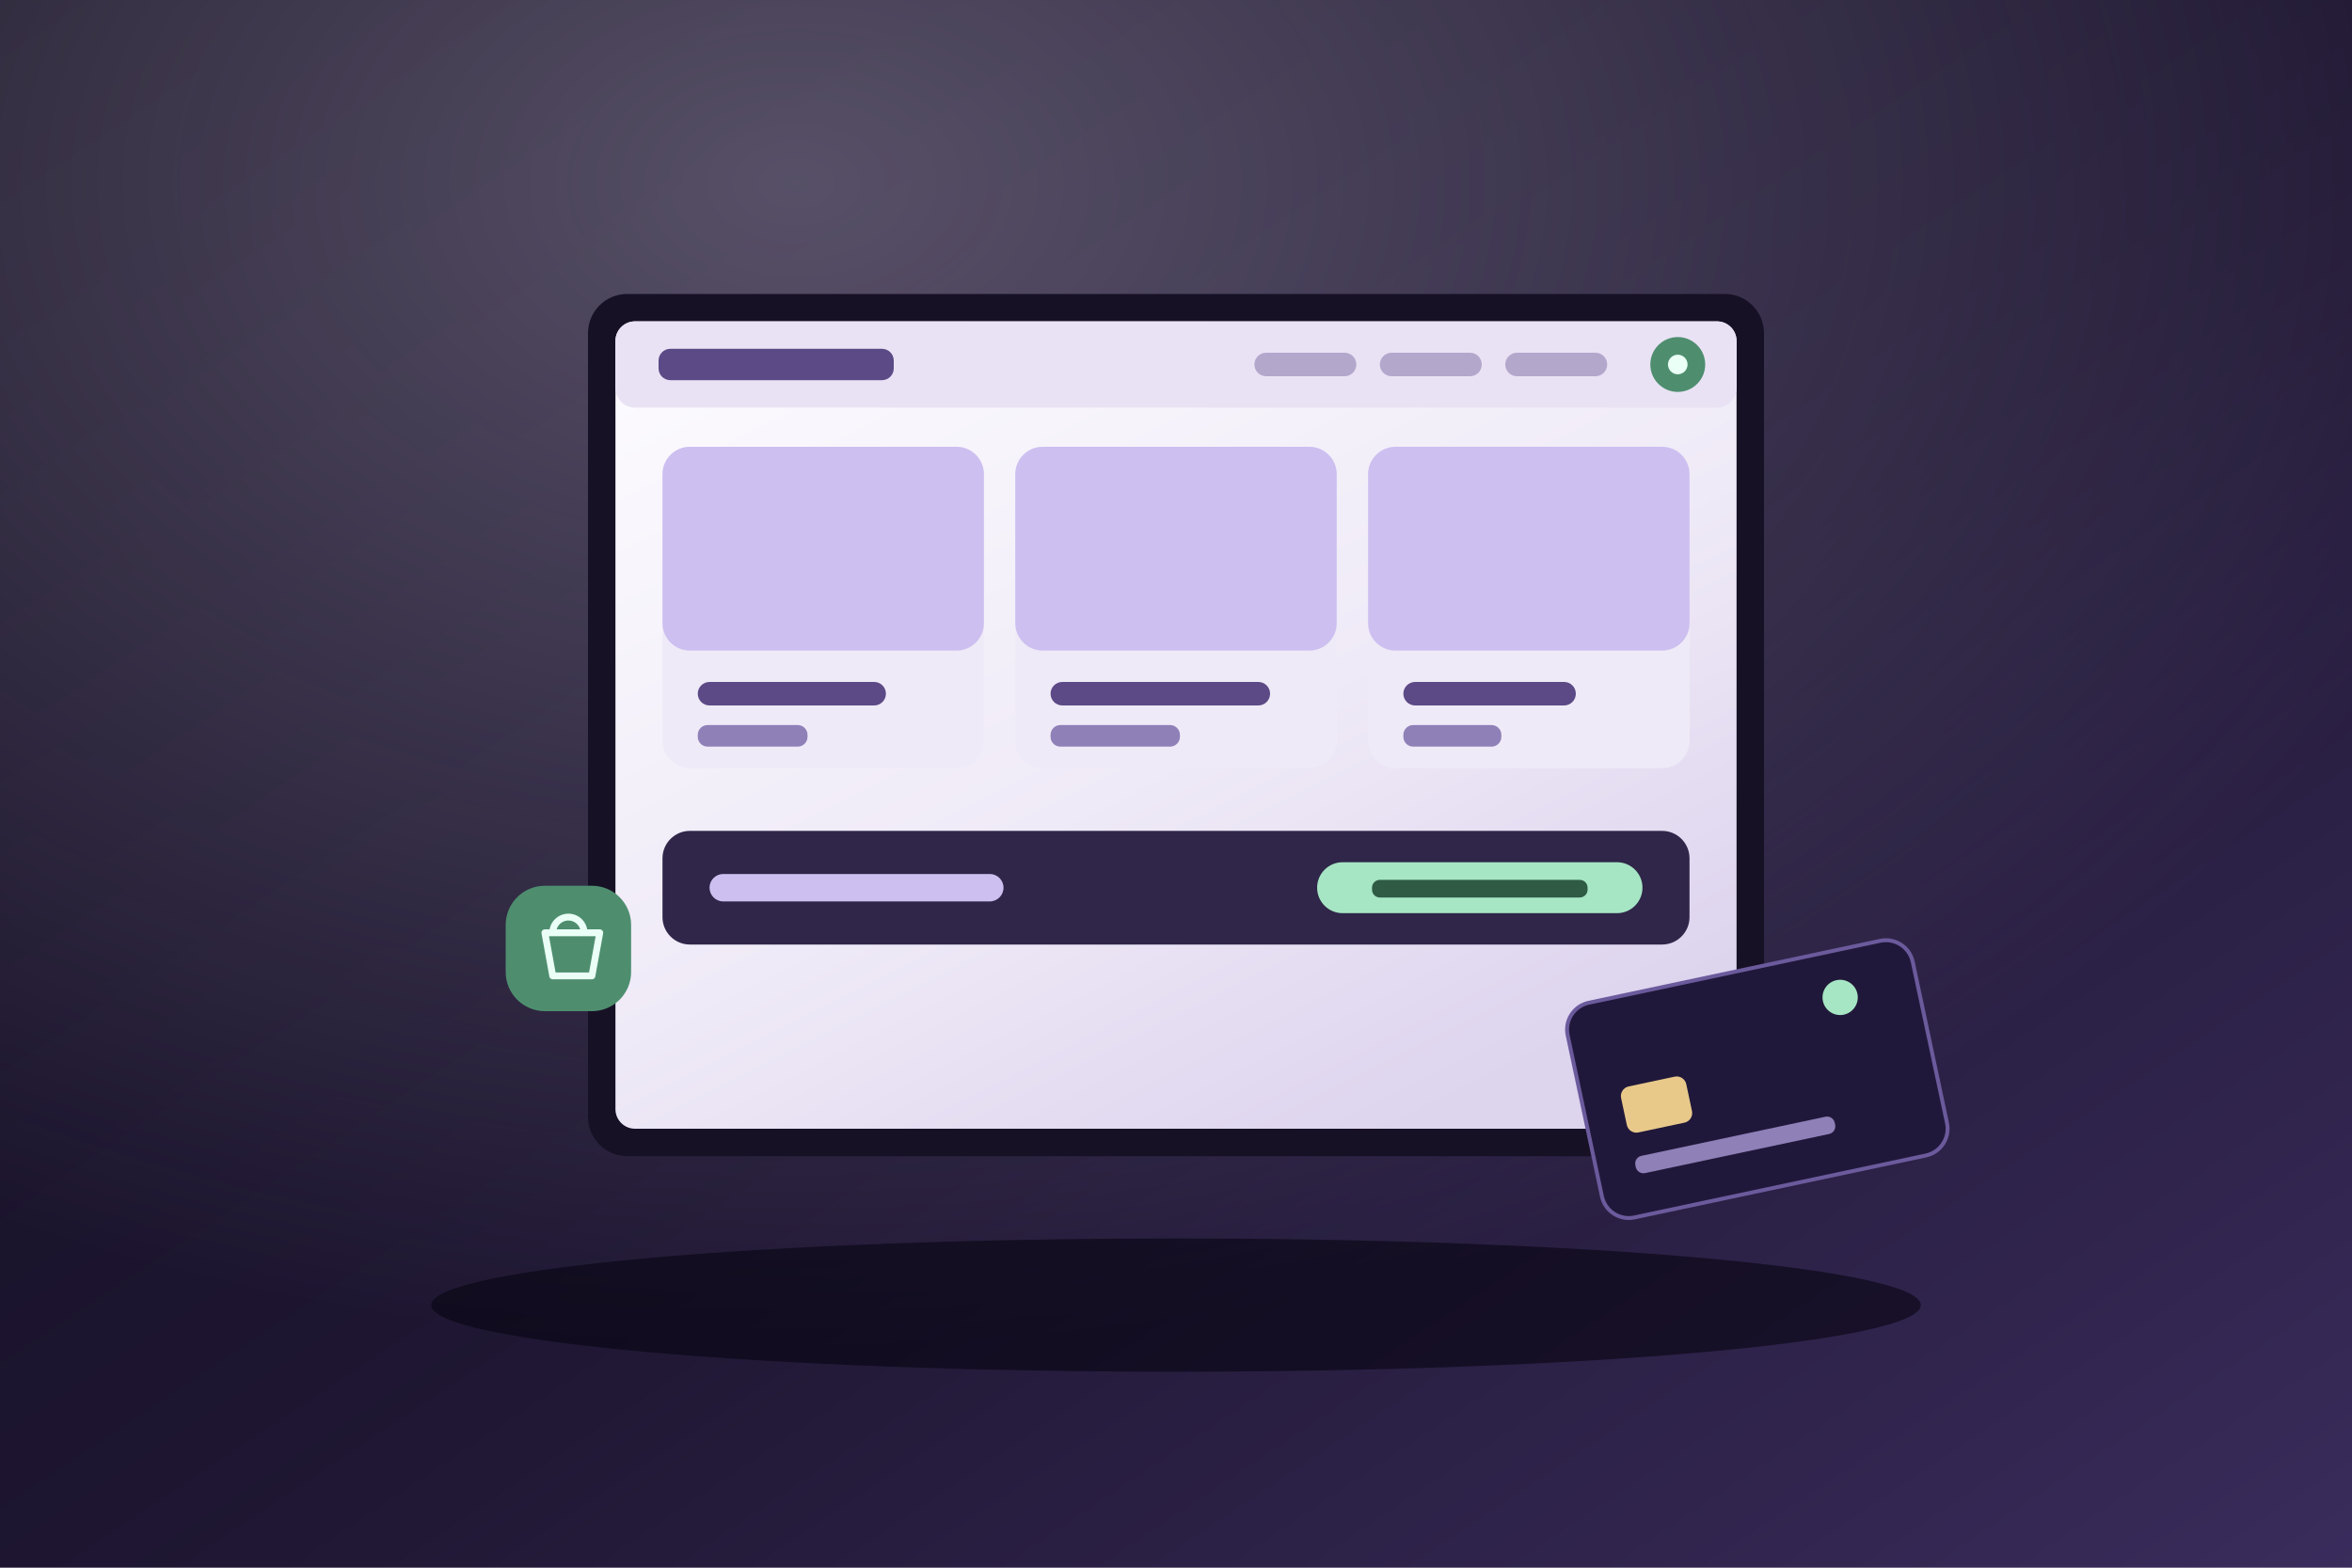
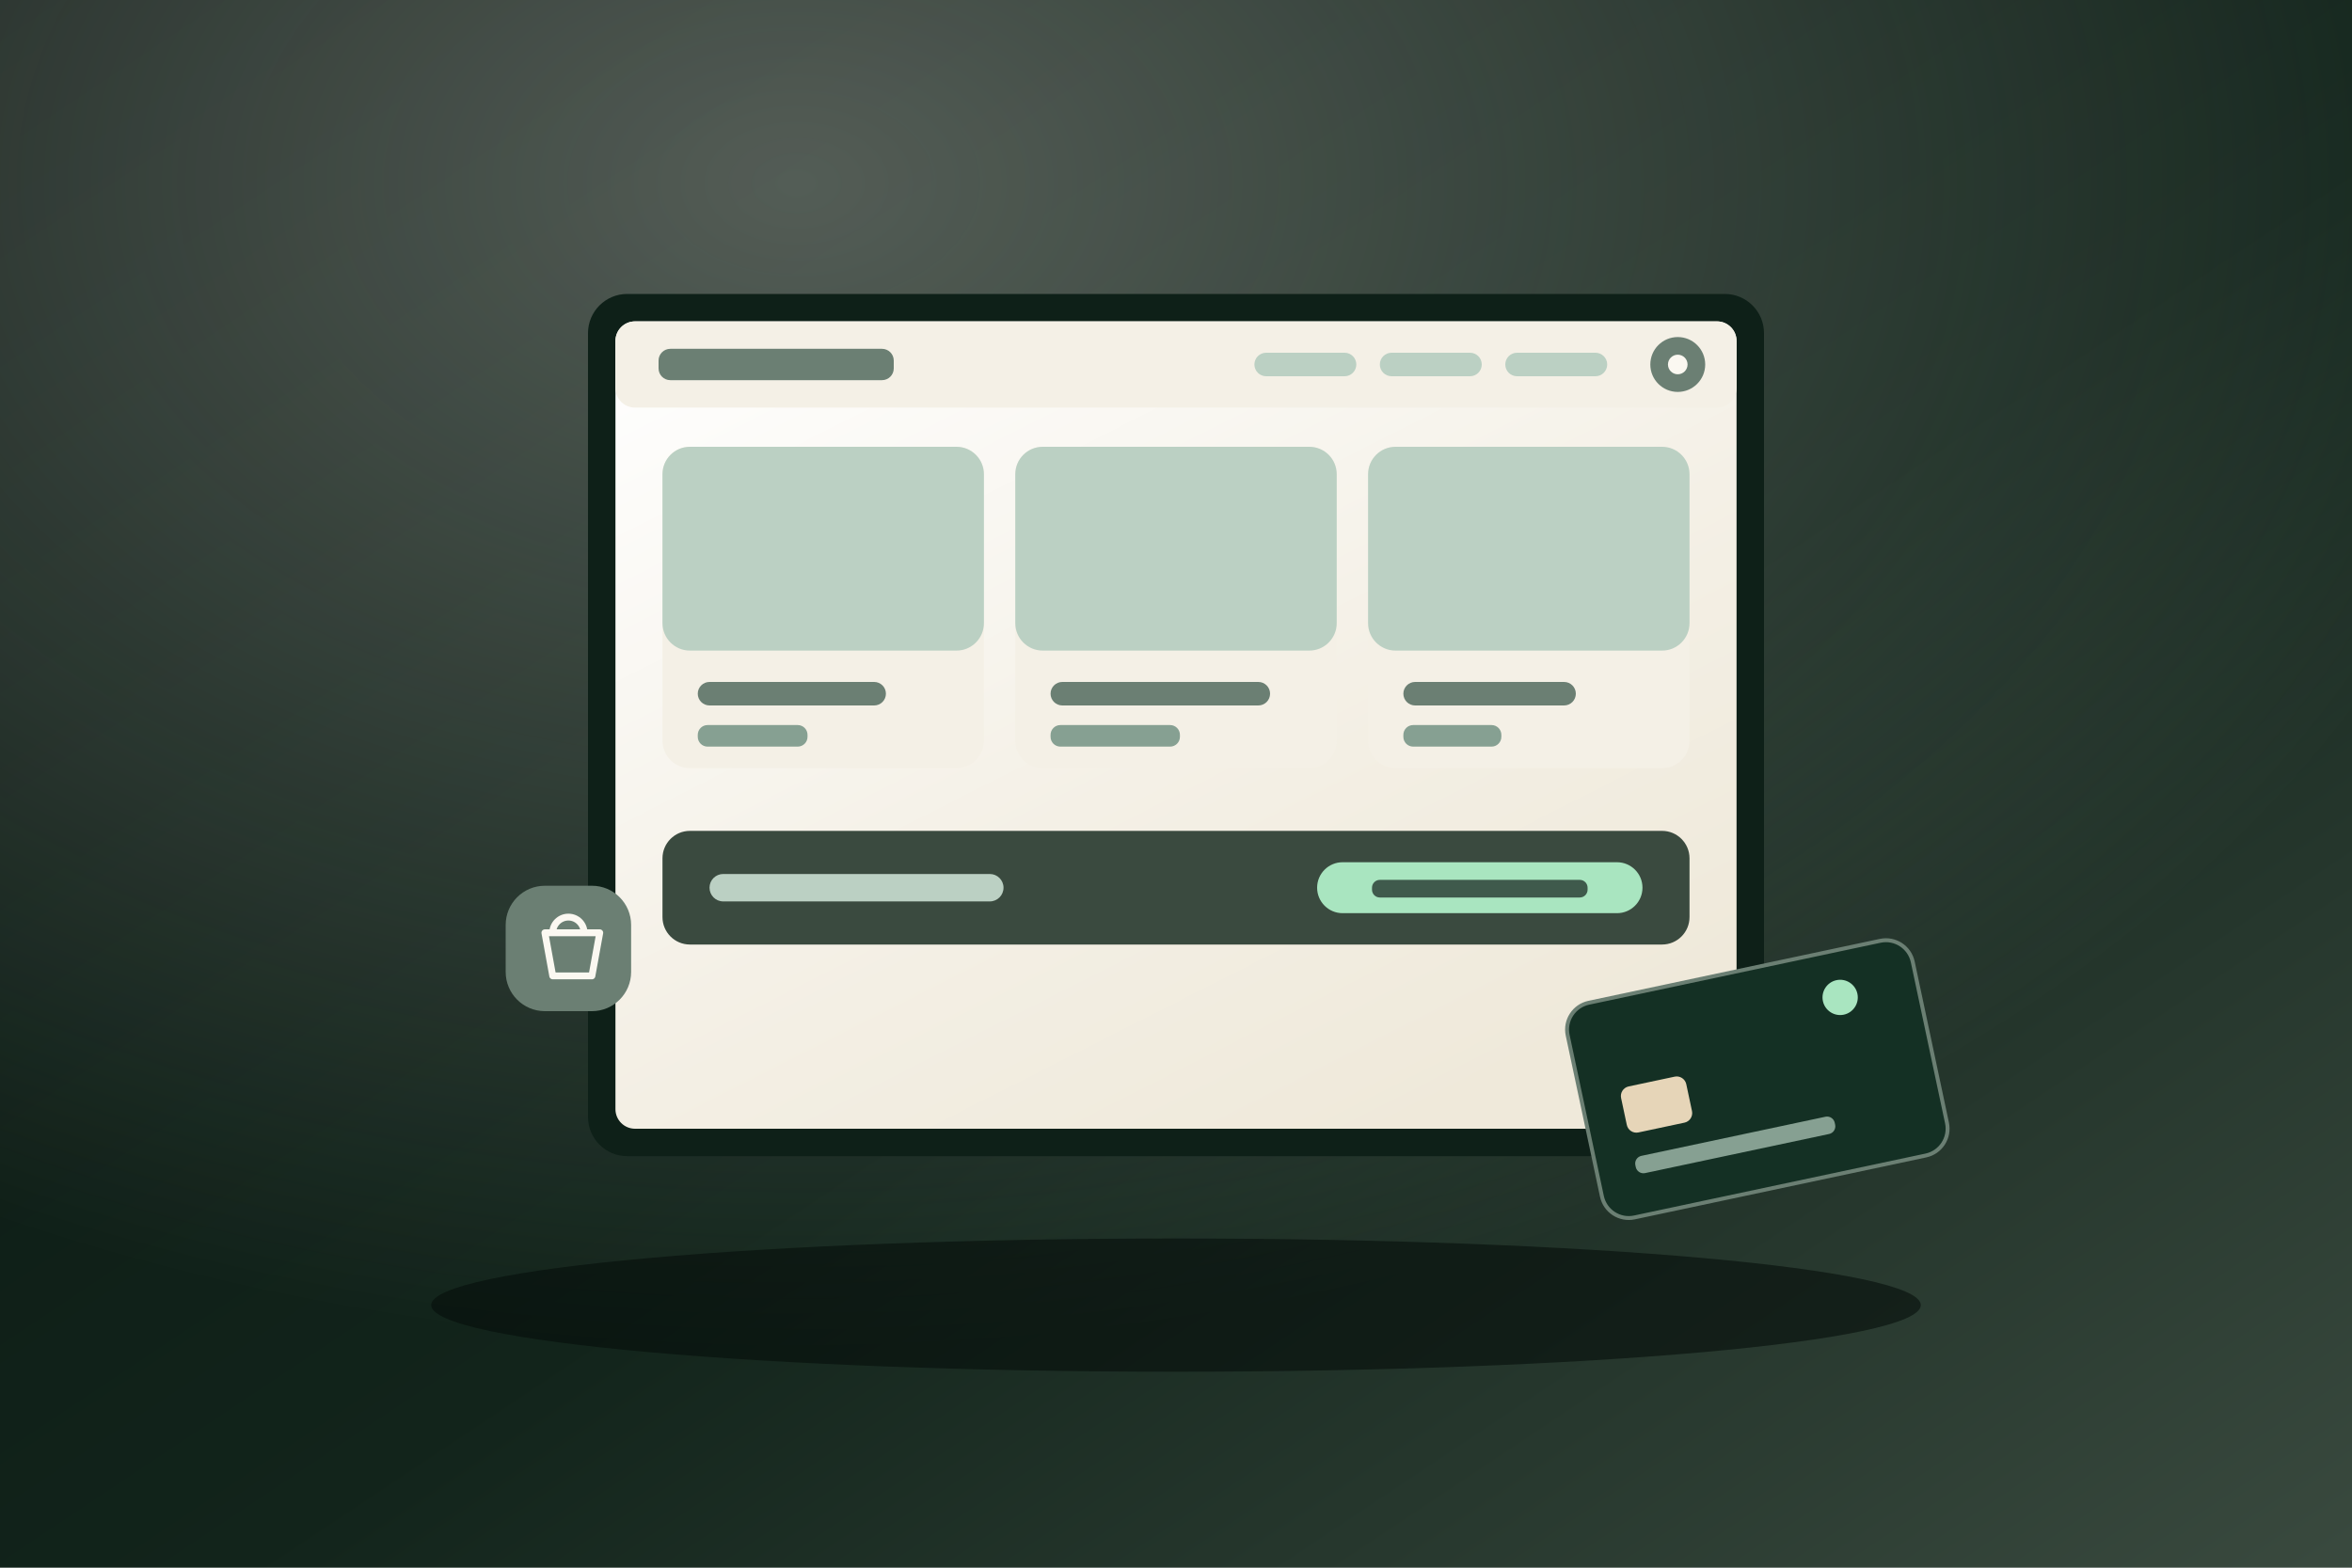
<svg xmlns="http://www.w3.org/2000/svg" viewBox="0 0 1200 800" preserveAspectRatio="xMidYMid slice" role="img" aria-label="Next-gen e-commerce storefront">
  <defs>
    <linearGradient id="c-bg" x1="0" y1="0" x2="1" y2="1">
-       <stop offset="0%" stop-color="#100b1d" />
-       <stop offset="55%" stop-color="#1f1733" />
-       <stop offset="100%" stop-color="#3a2c5c" />
+       <stop offset="0%" stop-color="#08140F" />
+       <stop offset="55%" stop-color="#12241B" />
+       <stop offset="100%" stop-color="#3A4A3F" />
    </linearGradient>
    <radialGradient id="c-key" cx="34%" cy="12%" r="74%">
-       <stop offset="0%" stop-color="#efe6ff" stop-opacity="0.3" />
-       <stop offset="100%" stop-color="#efe6ff" stop-opacity="0" />
+       <stop offset="0%" stop-color="#FBF8F1" stop-opacity="0.3" />
+       <stop offset="100%" stop-color="#FBF8F1" stop-opacity="0" />
    </radialGradient>
    <linearGradient id="c-screen" x1="0" y1="0" x2="0.7" y2="1">
-       <stop offset="0%" stop-color="#fdfcff" />
-       <stop offset="60%" stop-color="#efeaf7" />
-       <stop offset="100%" stop-color="#ddd4ee" />
+       <stop offset="0%" stop-color="#FFFFFF" />
+       <stop offset="60%" stop-color="#F4F0E6" />
+       <stop offset="100%" stop-color="#EFE9DA" />
    </linearGradient>
    <linearGradient id="c-metal" x1="0" y1="0" x2="0" y2="1">
-       <stop offset="0%" stop-color="#d3cce0" />
-       <stop offset="100%" stop-color="#857ba0" />
+       <stop offset="0%" stop-color="#E2DBC9" />
+       <stop offset="100%" stop-color="#86A092" />
    </linearGradient>
  </defs>
  <rect width="1200" height="800" fill="url(#c-bg)" />
  <rect width="1200" height="800" fill="url(#c-key)" />
-   <ellipse cx="600" cy="666" rx="380" ry="34" fill="#060310" opacity="0.6" />
-   <rect x="300" y="150" width="600" height="440" rx="20" fill="#171126" />
+   <ellipse cx="600" cy="666" rx="380" ry="34" fill="#050E0A" opacity="0.6" />
+   <rect x="300" y="150" width="600" height="440" rx="20" fill="#0E2018" />
  <rect x="314" y="164" width="572" height="412" rx="10" fill="url(#c-screen)" />
-   <rect x="314" y="164" width="572" height="44" rx="10" fill="#e9e2f4" />
-   <rect x="336" y="178" width="120" height="16" rx="6" fill="#5b4a86" />
-   <g fill="#b3a7cc">
+   <rect x="314" y="164" width="572" height="44" rx="10" fill="#F4F0E6" />
+   <rect x="336" y="178" width="120" height="16" rx="6" fill="#6B7F73" />
+   <g fill="#BBD0C3">
    <rect x="640" y="180" width="52" height="12" rx="6" />
    <rect x="704" y="180" width="52" height="12" rx="6" />
    <rect x="768" y="180" width="52" height="12" rx="6" />
  </g>
-   <circle cx="856" cy="186" r="14" fill="#4e8e6f" />
-   <circle cx="856" cy="186" r="5" fill="#eafff6" />
-   <g fill="#efeaf7">
+   <circle cx="856" cy="186" r="14" fill="#6B7F73" />
+   <circle cx="856" cy="186" r="5" fill="#FBF8F1" />
+   <g fill="#F4F0E6">
    <rect x="338" y="228" width="164" height="164" rx="14" />
    <rect x="518" y="228" width="164" height="164" rx="14" />
    <rect x="698" y="228" width="164" height="164" rx="14" />
  </g>
-   <g fill="#cdbff0">
+   <g fill="#BBD0C3">
    <rect x="338" y="228" width="164" height="104" rx="14" />
    <rect x="518" y="228" width="164" height="104" rx="14" />
    <rect x="698" y="228" width="164" height="104" rx="14" />
  </g>
-   <g fill="#5b4a86">
+   <g fill="#6B7F73">
    <rect x="356" y="348" width="96" height="12" rx="6" />
    <rect x="536" y="348" width="112" height="12" rx="6" />
    <rect x="716" y="348" width="88" height="12" rx="6" />
  </g>
-   <g fill="#8f80b8">
+   <g fill="#86A092">
    <rect x="356" y="370" width="56" height="11" rx="5" />
    <rect x="536" y="370" width="66" height="11" rx="5" />
    <rect x="716" y="370" width="50" height="11" rx="5" />
  </g>
-   <rect x="338" y="424" width="524" height="58" rx="14" fill="#2f2649" />
-   <rect x="362" y="446" width="150" height="14" rx="7" fill="#cdbff0" />
-   <rect x="672" y="440" width="166" height="26" rx="13" fill="#a6e6c4" />
-   <rect x="700" y="449" width="110" height="9" rx="4" fill="#2f5b45" />
+   <rect x="338" y="424" width="524" height="58" rx="14" fill="#3A4A3F" />
+   <rect x="362" y="446" width="150" height="14" rx="7" fill="#BBD0C3" />
+   <rect x="672" y="440" width="166" height="26" rx="13" fill="#A9E5C0" />
+   <rect x="700" y="449" width="110" height="9" rx="4" fill="#3F5A4C" />
  <g transform="rotate(-12 872 560)">
-     <rect x="808" y="500" width="180" height="112" rx="14" fill="#20183a" />
-     <rect x="808" y="500" width="180" height="112" rx="14" fill="none" stroke="#6b5a9c" stroke-width="2" />
-     <rect x="828" y="546" width="34" height="24" rx="5" fill="#e8c98a" />
-     <rect x="828" y="582" width="104" height="9" rx="4" fill="#8f80b8" />
-     <circle cx="948" cy="524" r="9" fill="#a6e6c4" />
+     <rect x="808" y="500" width="180" height="112" rx="14" fill="#143024" />
+     <rect x="808" y="500" width="180" height="112" rx="14" fill="none" stroke="#6B7F73" stroke-width="2" />
+     <rect x="828" y="546" width="34" height="24" rx="5" fill="#E6D5B8" />
+     <rect x="828" y="582" width="104" height="9" rx="4" fill="#86A092" />
+     <circle cx="948" cy="524" r="9" fill="#A9E5C0" />
  </g>
  <g transform="translate(258 452)">
-     <rect x="0" y="0" width="64" height="64" rx="20" fill="#4e8e6f" />
-     <path d="M20 24 L24 46 L44 46 L48 24 Z" fill="none" stroke="#eafff6" stroke-width="3.5" stroke-linejoin="round" />
-     <path d="M24 24 a8 8 0 0 1 16 0" fill="none" stroke="#eafff6" stroke-width="3.5" />
+     <rect x="0" y="0" width="64" height="64" rx="20" fill="#6B7F73" />
+     <path d="M20 24 L24 46 L44 46 L48 24 Z" fill="none" stroke="#FBF8F1" stroke-width="3.5" stroke-linejoin="round" />
+     <path d="M24 24 a8 8 0 0 1 16 0" fill="none" stroke="#FBF8F1" stroke-width="3.5" />
  </g>
</svg>
